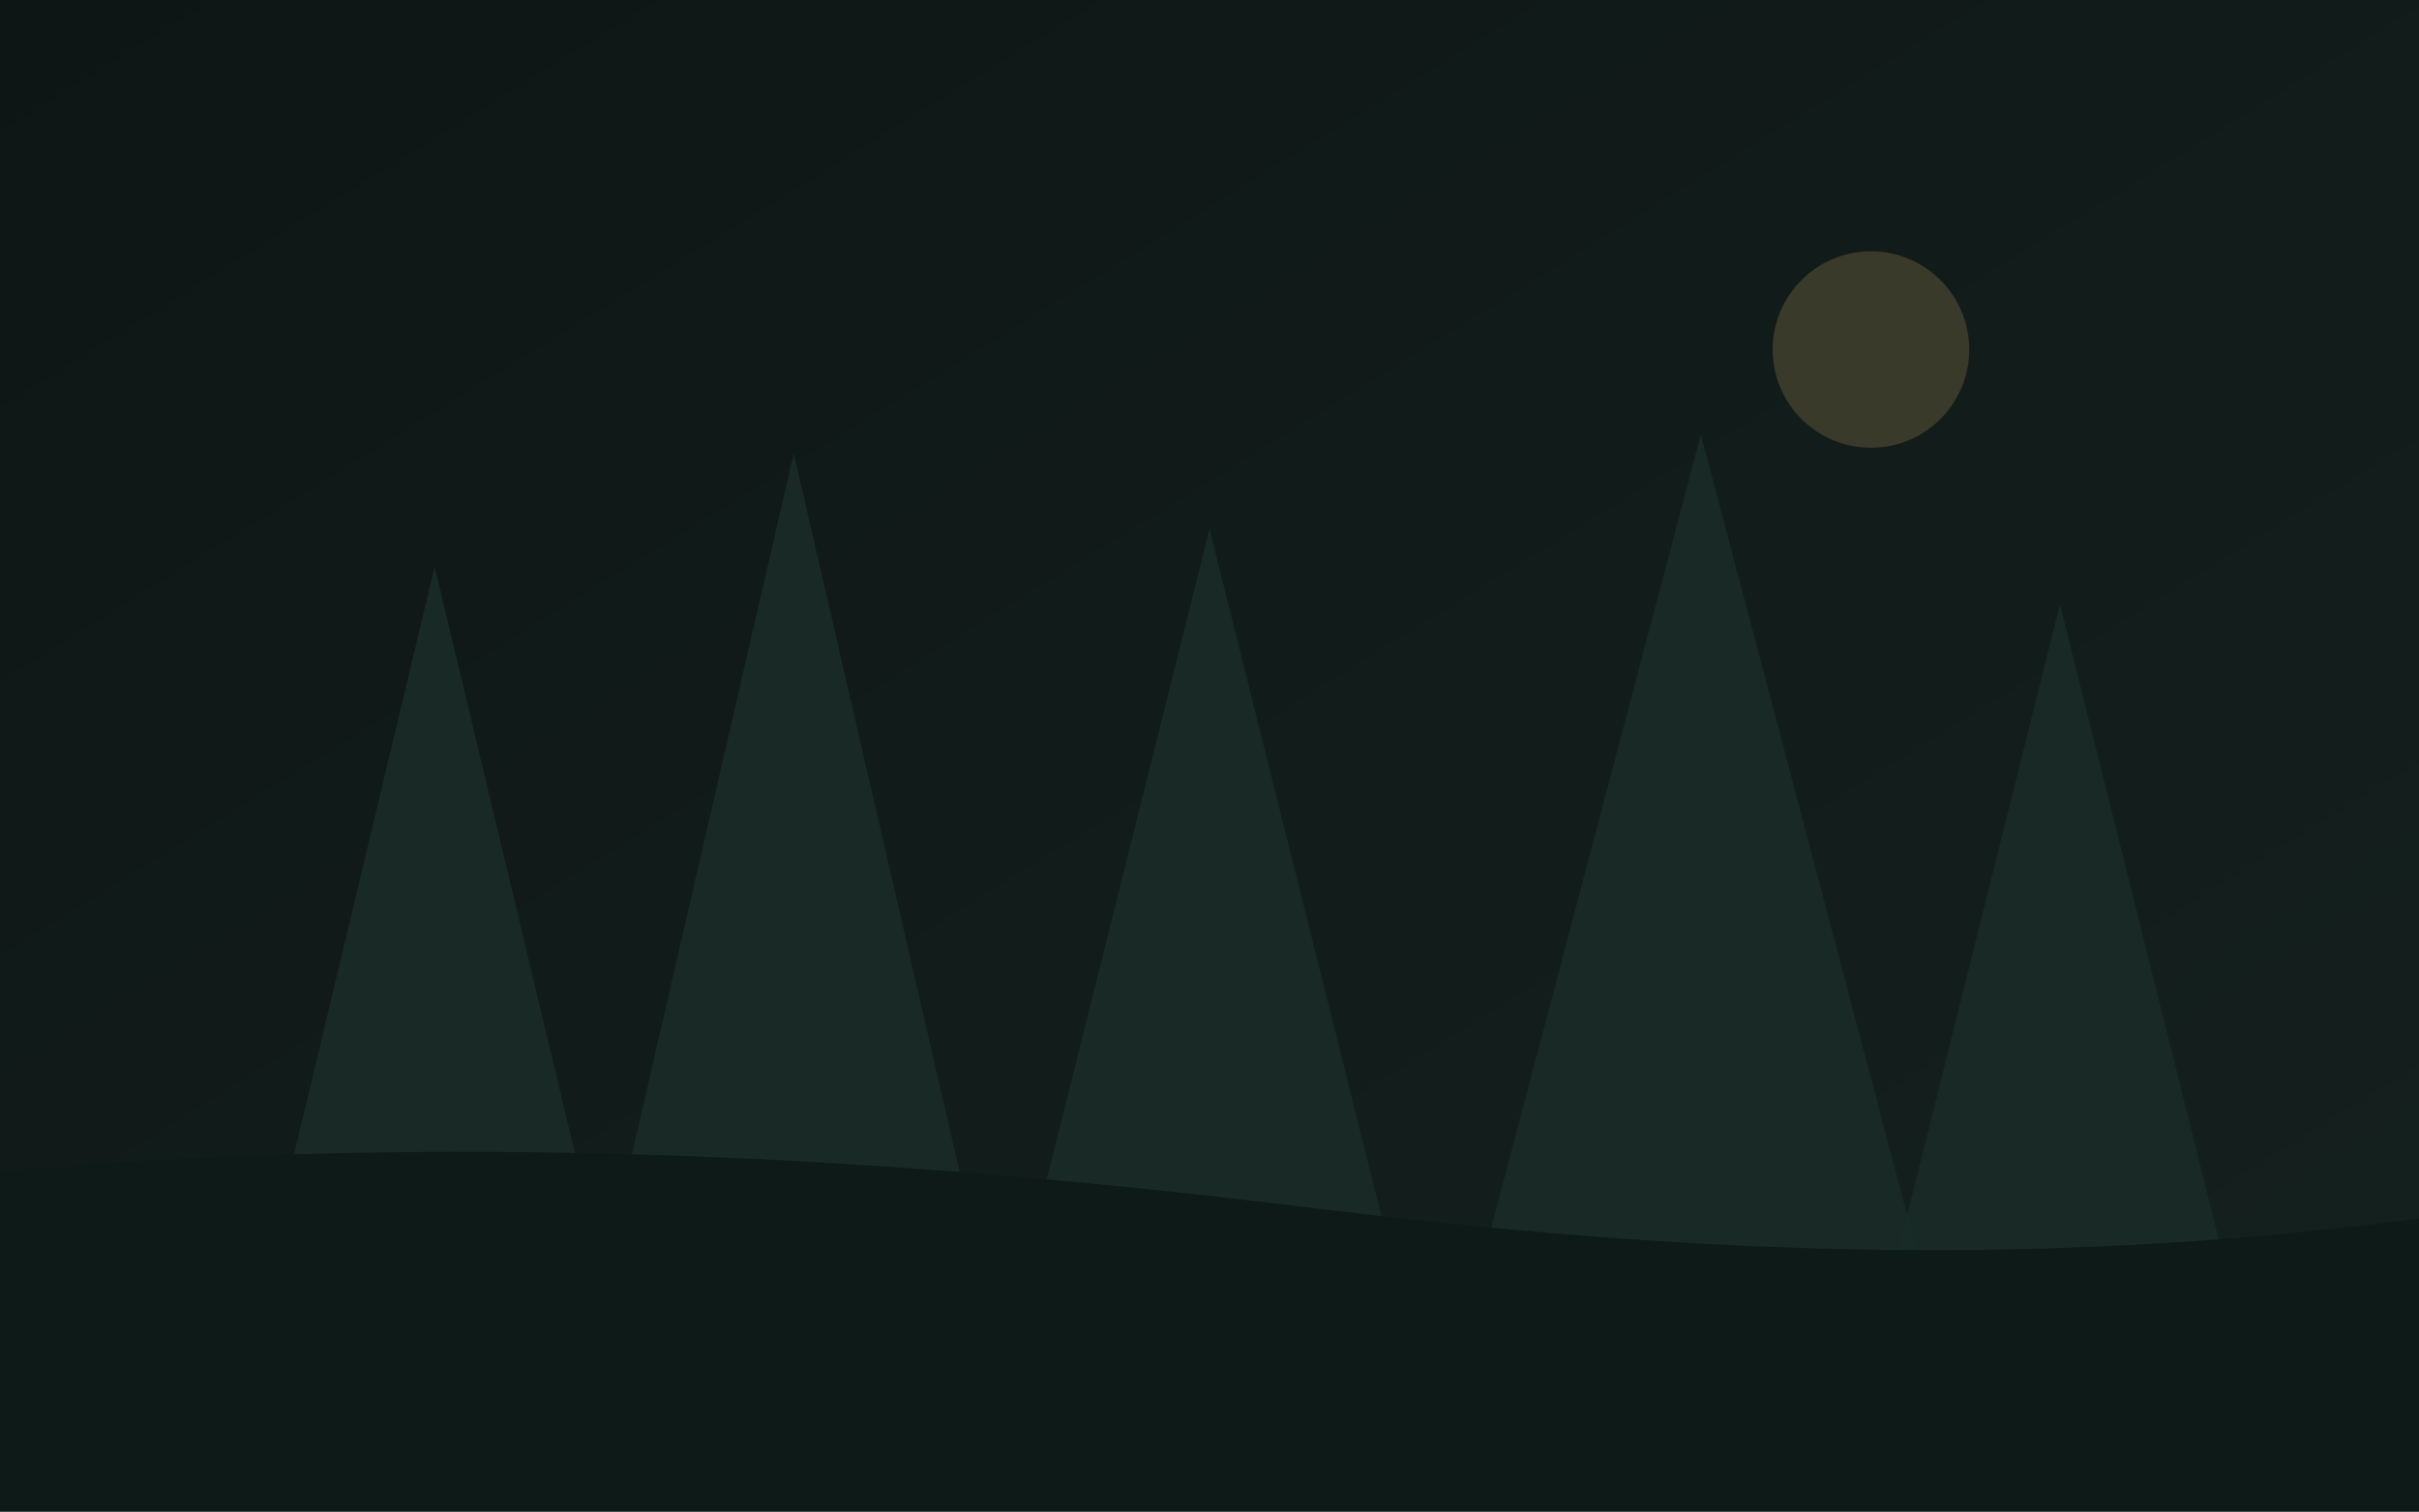
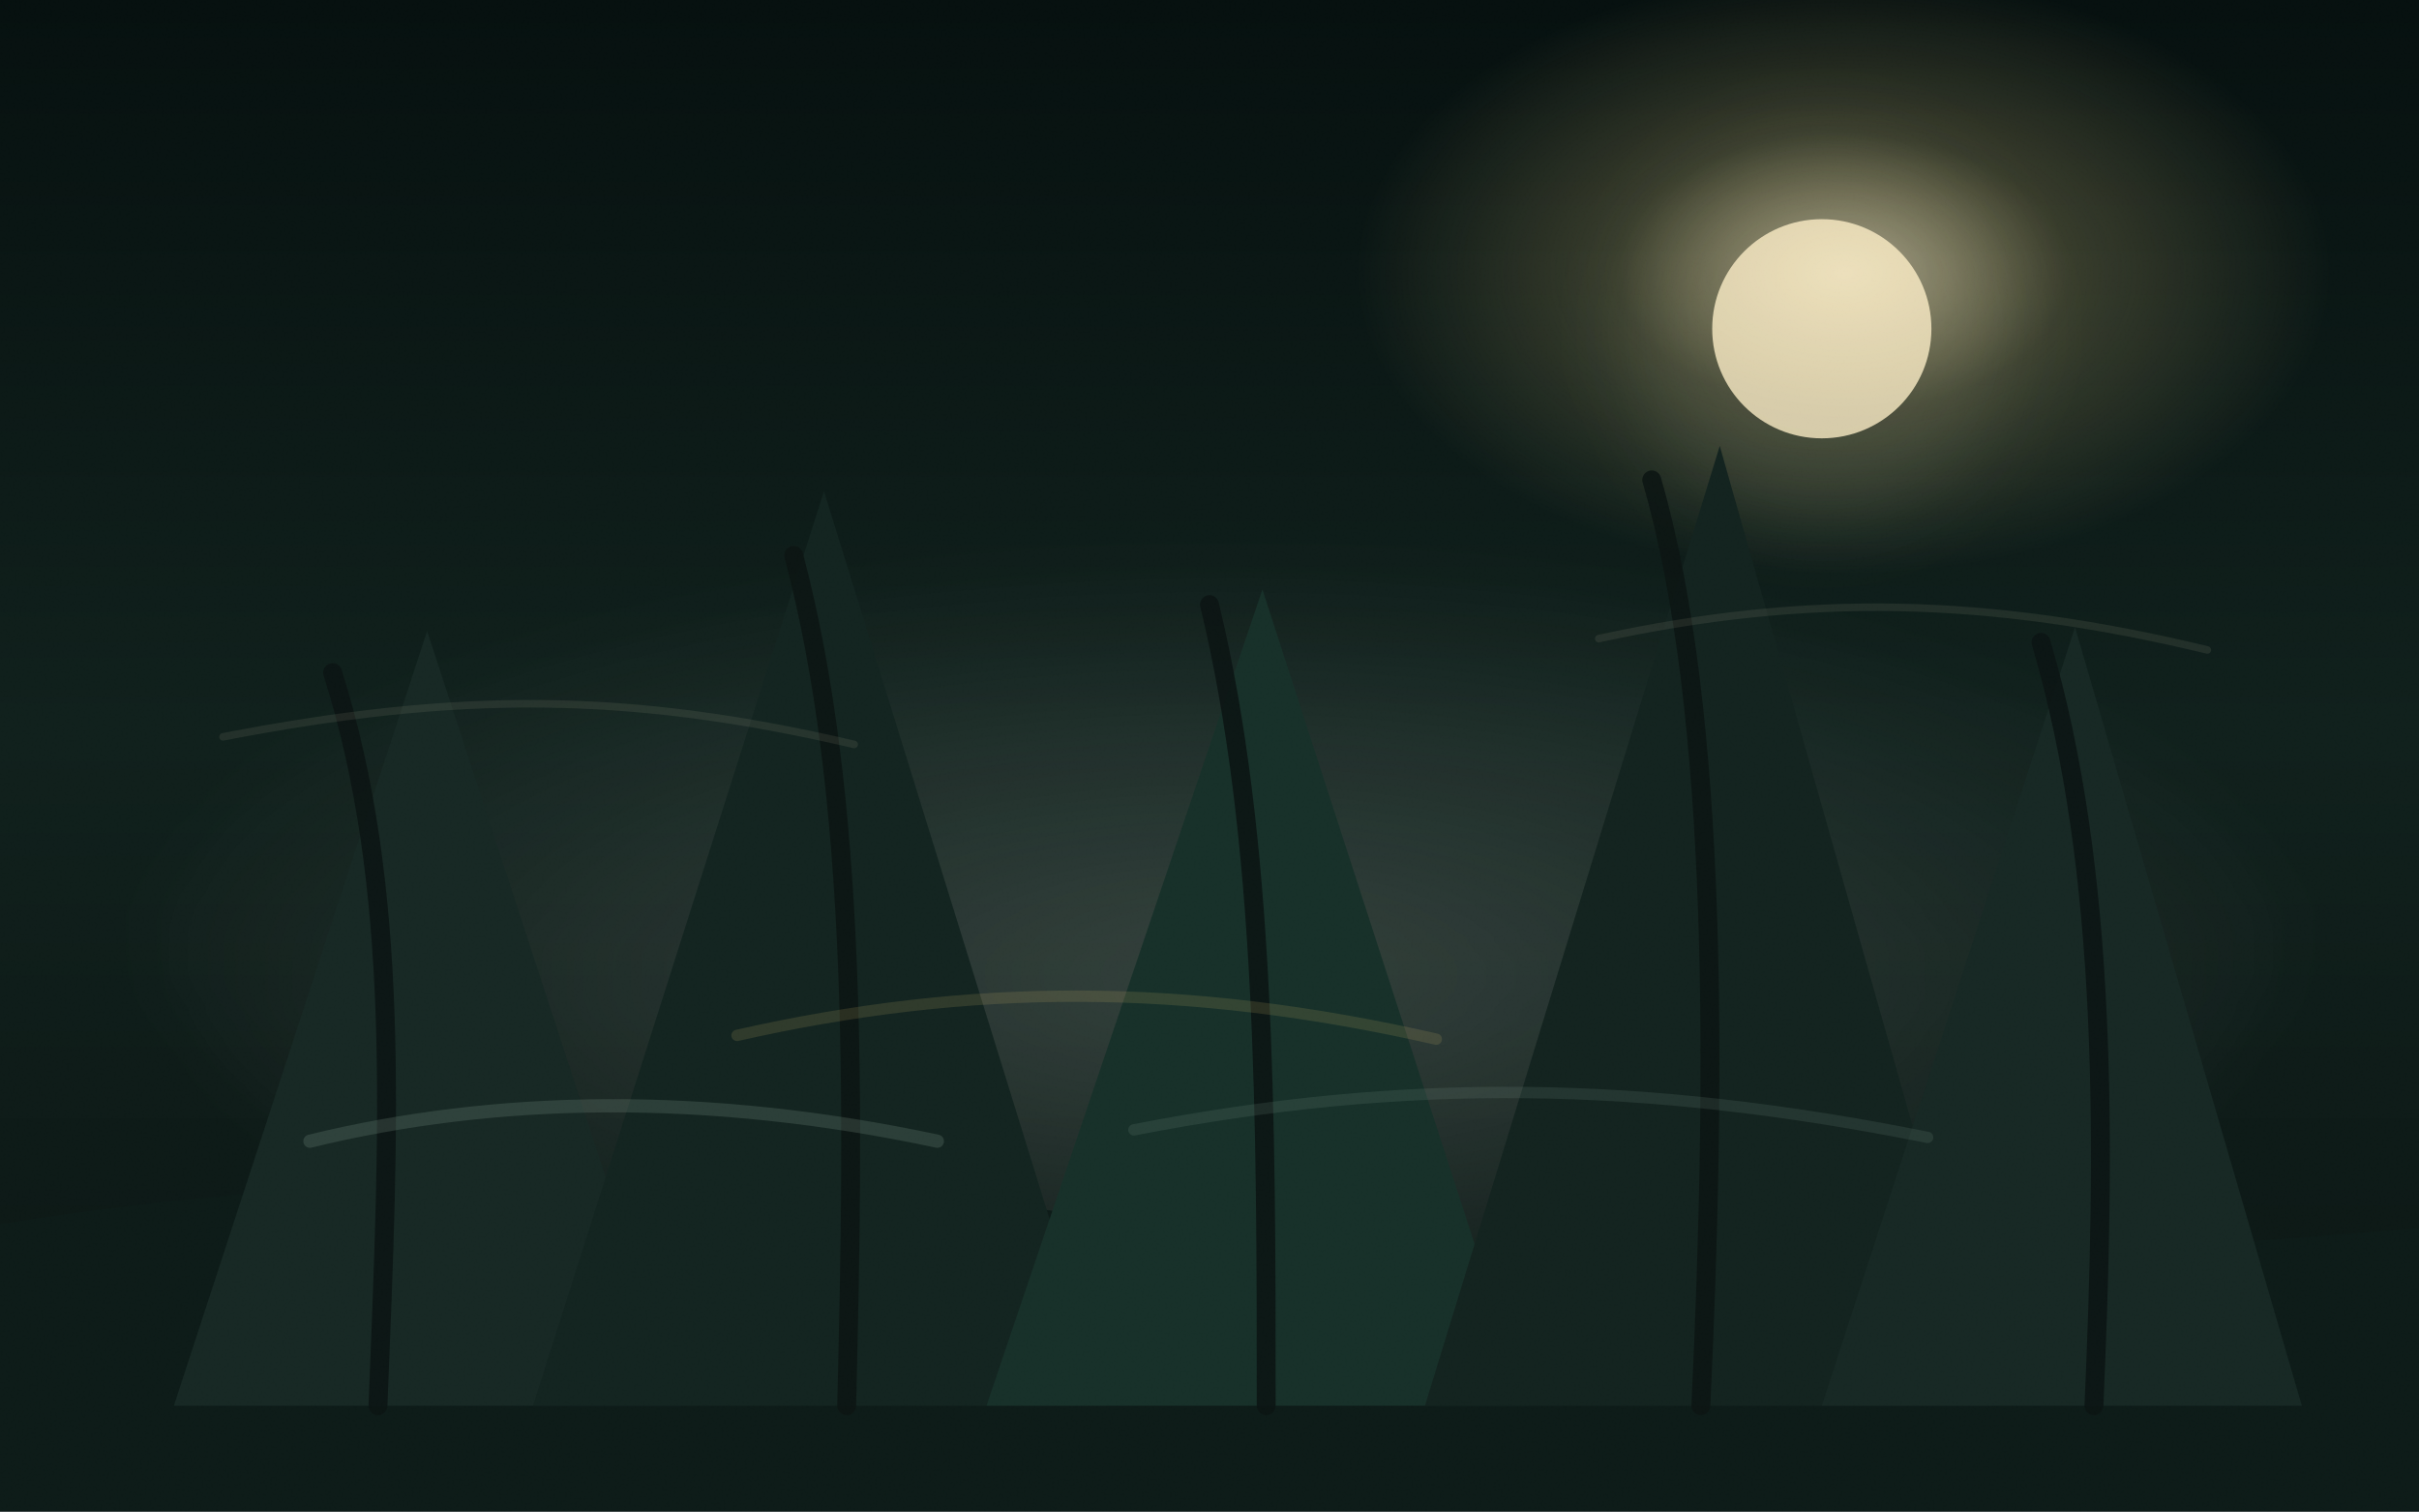
<svg xmlns="http://www.w3.org/2000/svg" viewBox="0 0 1280 800" role="img" aria-label="Quiet forest">
  <defs>
-     <linearGradient id="bg" x1="0" y1="0" x2="1" y2="1">
-       <stop offset="0%" stop-color="#0e1615" />
-       <stop offset="100%" stop-color="#15211f" />
+     <linearGradient id="bg" x1="0" y1="0" x2="0" y2="1">
+       <stop offset="0%" stop-color="#06100f" />
+       <stop offset="48%" stop-color="#10201c" />
+       <stop offset="100%" stop-color="#0b1513" />
    </linearGradient>
+     <radialGradient id="moon" cx="76%" cy="18%" r="20%">
+       <stop offset="0%" stop-color="#fff0c9" stop-opacity="0.62" />
+       <stop offset="46%" stop-color="#f0d58b" stop-opacity="0.2" />
+       <stop offset="100%" stop-color="#f0d58b" stop-opacity="0" />
+     </radialGradient>
+     <radialGradient id="mist" cx="50%" cy="56%" r="54%">
+       <stop offset="0%" stop-color="#dfe8dd" stop-opacity="0.18" />
+       <stop offset="100%" stop-color="#dfe8dd" stop-opacity="0" />
+     </radialGradient>
+     <filter id="blur22" x="-20%" y="-20%" width="140%" height="140%">
+       <feGaussianBlur stdDeviation="22" />
+     </filter>
+     <filter id="grain" x="-10%" y="-10%" width="120%" height="120%">
+       <feTurbulence type="fractalNoise" baseFrequency="0.8" numOctaves="2" seed="4" />
+       <feComponentTransfer>
+         <feFuncA type="table" tableValues="0 0.05" />
+       </feComponentTransfer>
+     </filter>
  </defs>
  <rect width="1280" height="800" fill="url(#bg)" />
-   <g fill="#1a2c27" fill-opacity="0.95">
-     <path d="M120 760 L230 300 L340 760 Z" />
-     <path d="M300 760 L420 240 L540 760 Z" />
-     <path d="M520 760 L640 280 L760 760 Z" />
-     <path d="M760 760 L900 230 L1040 760 Z" />
-     <path d="M980 760 L1090 320 L1200 760 Z" />
-   </g>
-   <path d="M0 620 C 230 600, 460 610, 700 640 C 930 668, 1100 668, 1280 645 L1280 800 L0 800 Z" fill="#0d1a18" />
-   <circle cx="990" cy="185" r="52" fill="#d8b766" fill-opacity="0.2" />
+   <rect width="1280" height="800" fill="url(#moon)" />
+   <circle cx="964" cy="174" r="58" fill="#fff0c9" fill-opacity="0.78" />
+   <circle cx="964" cy="174" r="98" fill="#fff0c9" fill-opacity="0.1" filter="url(#blur22)" />
+   <ellipse cx="646" cy="492" rx="560" ry="200" fill="url(#mist)" filter="url(#blur22)" />
+   <path d="M0 648 C 184 618, 382 618, 566 642 C 766 668, 976 676, 1280 650 L1280 800 L0 800 Z" fill="#0d1b18" />
+   <path d="M92 744 L226 334 L360 744 Z" fill="#172824" />
+   <path d="M282 744 L436 260 L586 744 Z" fill="#132420" />
+   <path d="M522 744 L668 312 L808 744 Z" fill="#173029" />
+   <path d="M754 744 L910 236 L1054 744 Z" fill="#13231f" />
+   <path d="M964 744 L1098 332 L1218 744 Z" fill="#172824" />
+   <path d="M176 356 C 212 470, 206 594, 200 744" fill="none" stroke="#0c1513" stroke-opacity="0.9" stroke-width="10" stroke-linecap="round" />
+   <path d="M420 294 C 454 422, 452 584, 448 744" fill="none" stroke="#0c1513" stroke-opacity="0.88" stroke-width="10" stroke-linecap="round" />
+   <path d="M640 320 C 670 444, 670 592, 670 744" fill="none" stroke="#0c1513" stroke-opacity="0.9" stroke-width="10" stroke-linecap="round" />
+   <path d="M874 254 C 910 378, 908 574, 900 744" fill="none" stroke="#0c1513" stroke-opacity="0.88" stroke-width="10" stroke-linecap="round" />
+   <path d="M1080 340 C 1116 462, 1114 608, 1108 744" fill="none" stroke="#0c1513" stroke-opacity="0.9" stroke-width="10" stroke-linecap="round" />
+   <path d="M164 604 C 262 580, 374 578, 496 604" fill="none" stroke="#8ea59a" stroke-opacity="0.2" stroke-width="7" stroke-linecap="round" />
+   <path d="M390 548 C 514 520, 628 520, 760 550" fill="none" stroke="#e3c56f" stroke-opacity="0.14" stroke-width="6" stroke-linecap="round" />
+   <path d="M600 598 C 744 570, 870 572, 1020 602" fill="none" stroke="#8ea59a" stroke-opacity="0.14" stroke-width="6" stroke-linecap="round" />
+   <path d="M118 390 C 242 366, 332 366, 452 394" fill="none" stroke="#fff0c9" stroke-opacity="0.08" stroke-width="4" stroke-linecap="round" />
+   <path d="M846 338 C 956 314, 1052 316, 1168 344" fill="none" stroke="#fff0c9" stroke-opacity="0.08" stroke-width="4" stroke-linecap="round" />
+   <rect width="1280" height="800" filter="url(#grain)" opacity="0.16" />
</svg>
